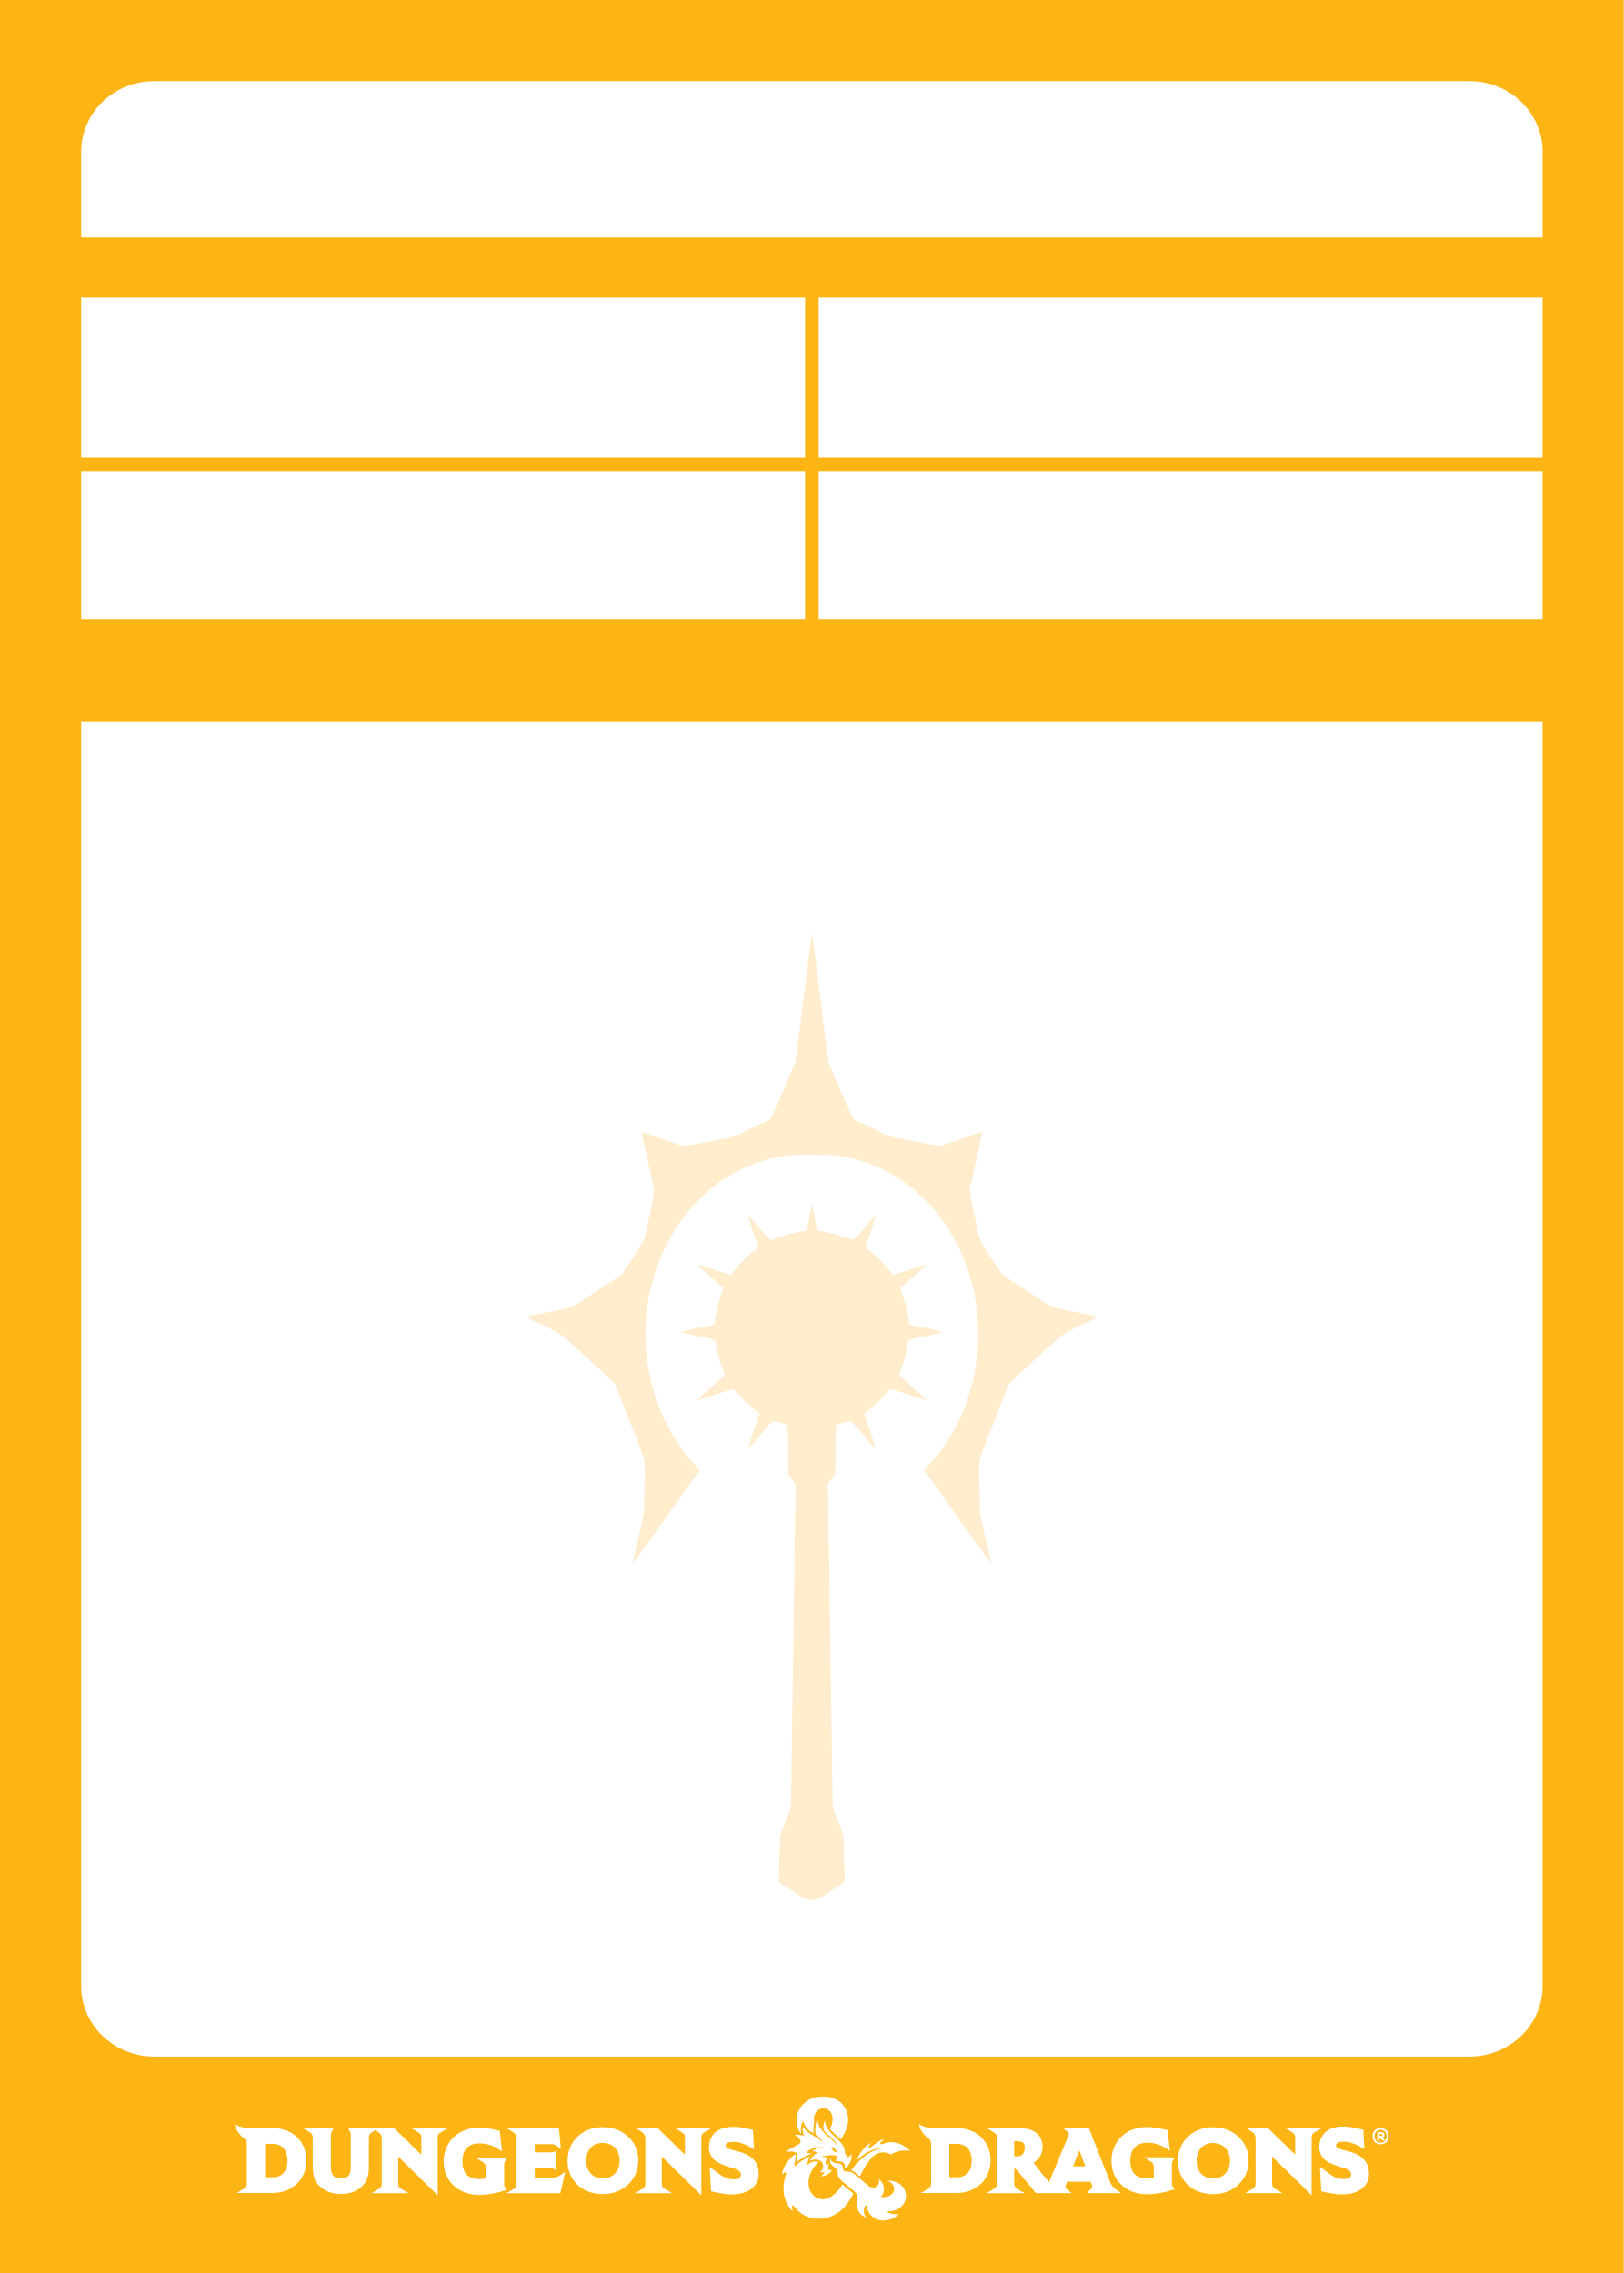
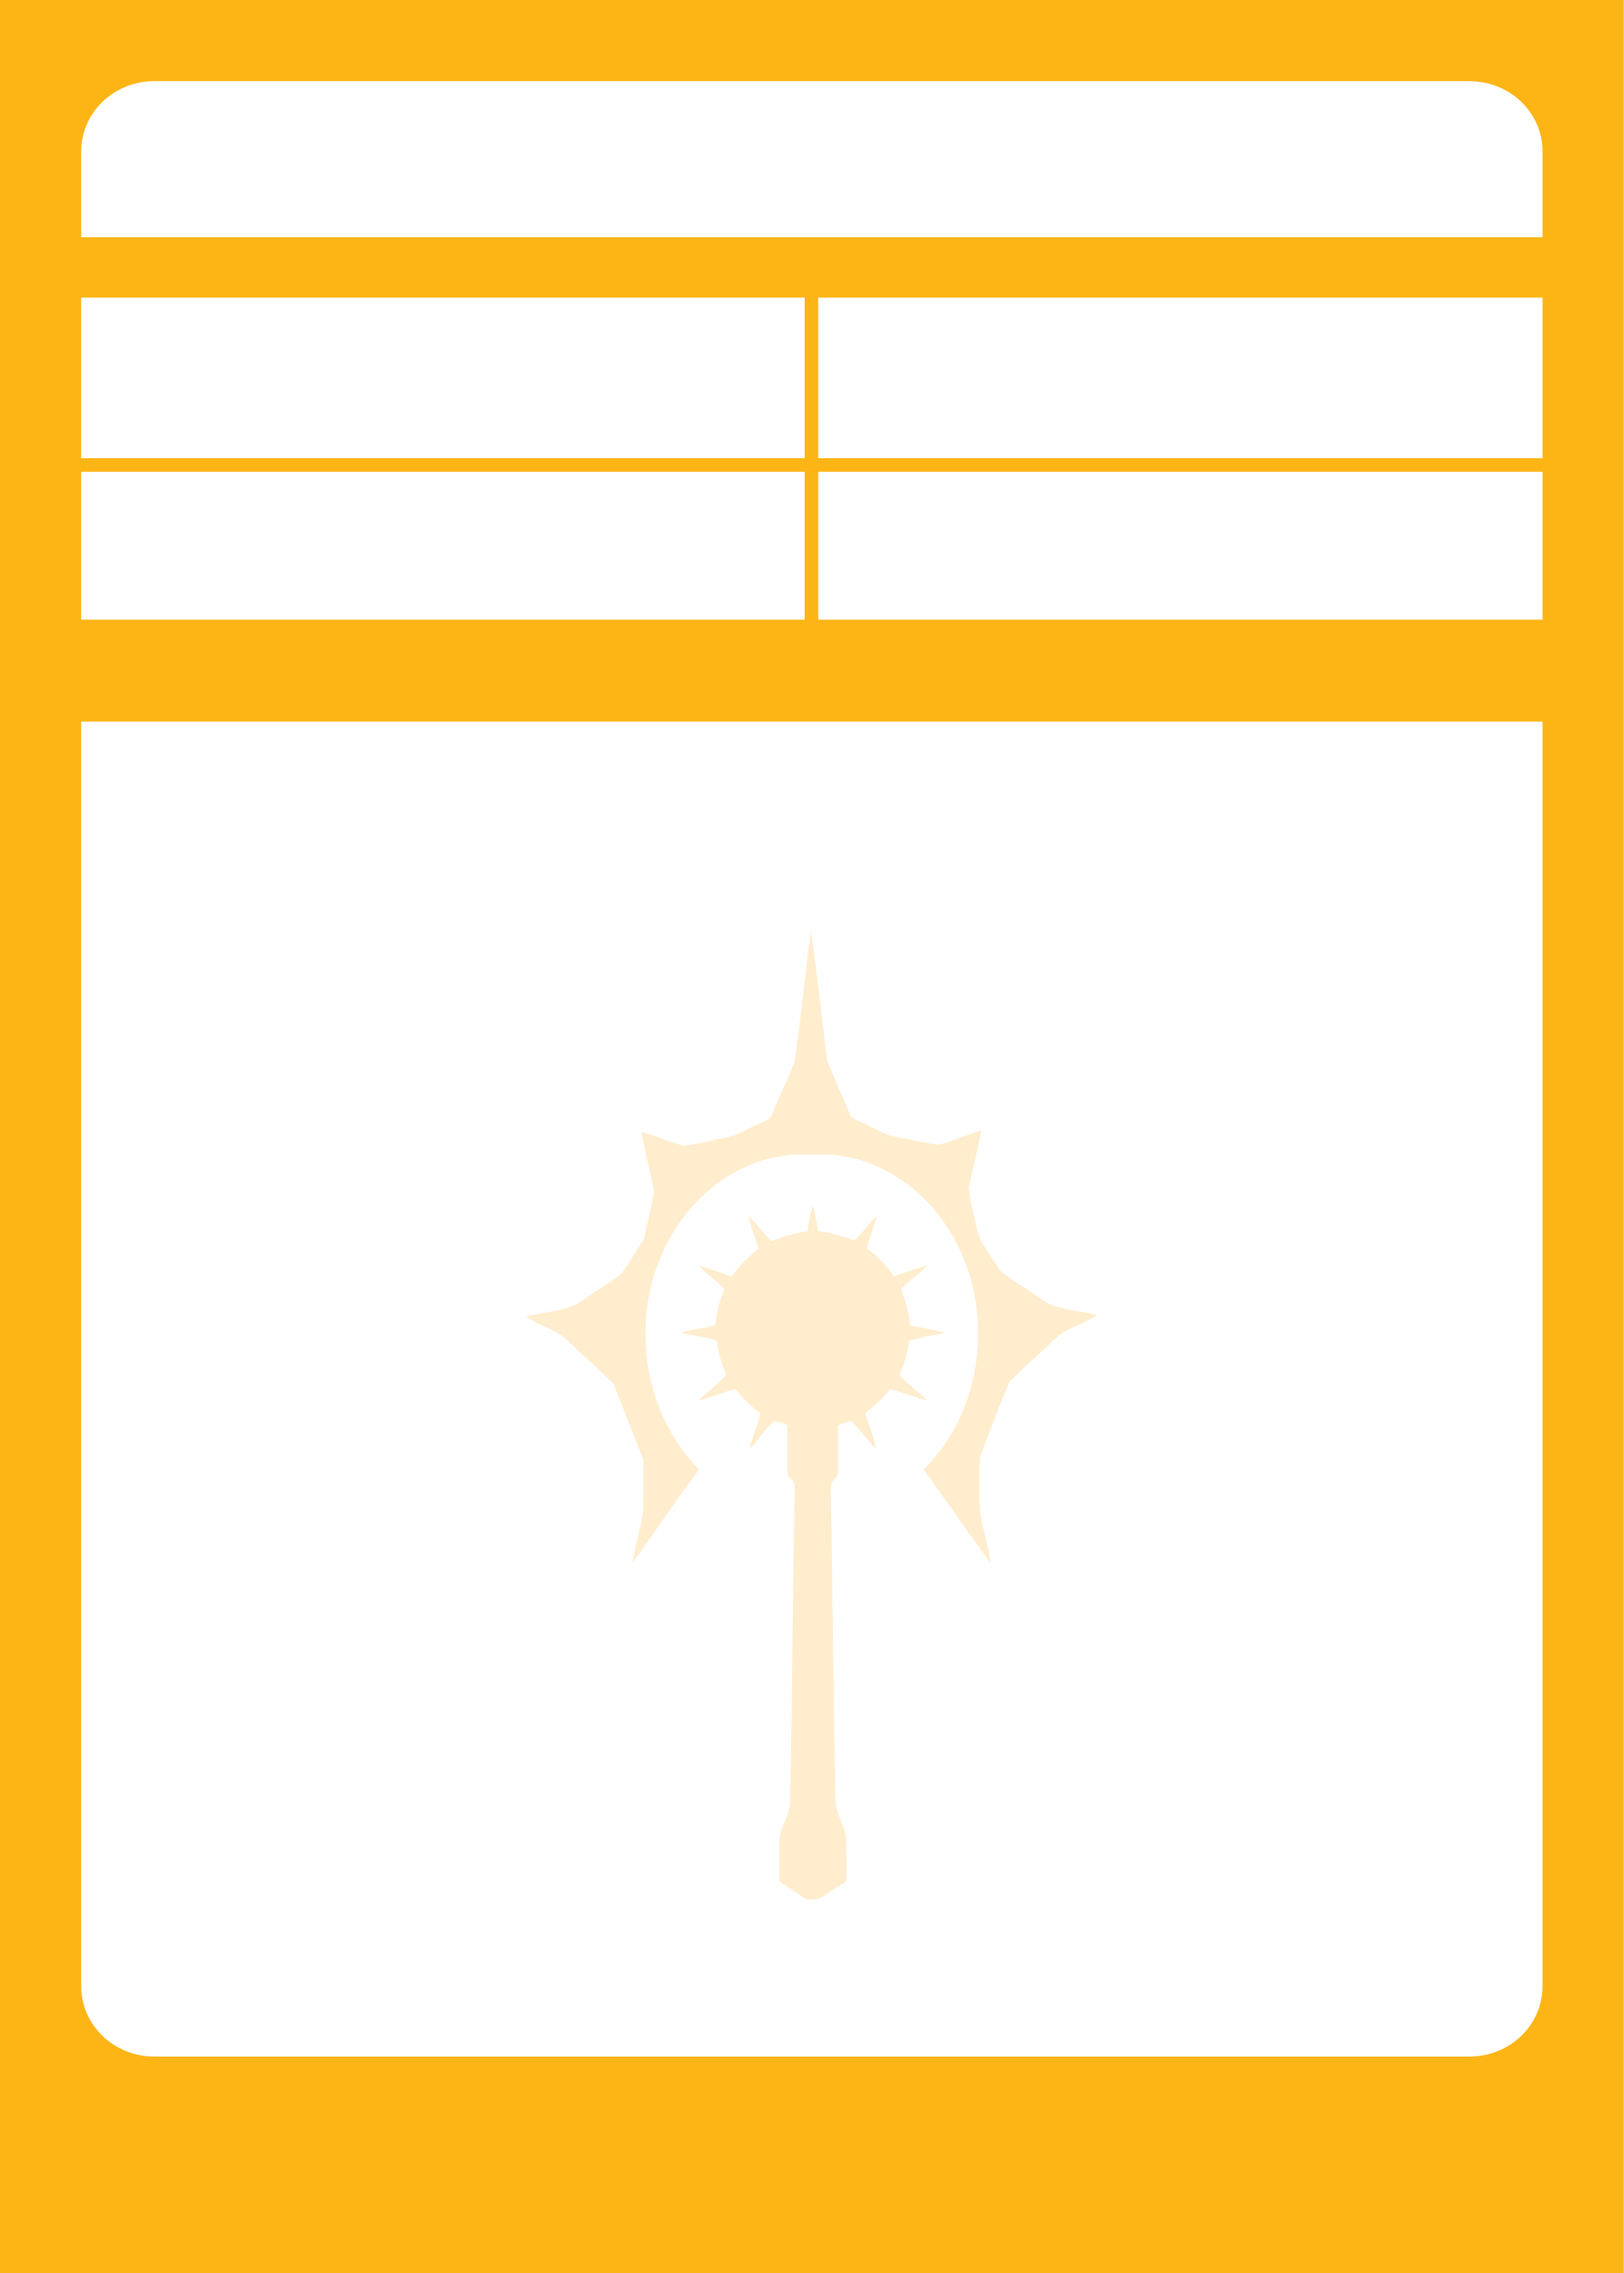
<svg xmlns="http://www.w3.org/2000/svg" id="Layer_1" version="1.1" viewBox="0 0 180 252">
  <defs>
    <style>
      .st0 {
        fill: none;
      }

      .st1 {
        fill: #fdb515;
      }

      .st2 {
        clip-path: url(#clippath-1);
      }

      .st3 {
        fill: #fff;
      }

      .st4 {
        fill: #ffedce;
      }

      .st5 {
        clip-path: url(#clippath);
      }
    </style>
    <clipPath id="clippath">
      <rect class="st0" width="180" height="252" />
    </clipPath>
    <clipPath id="clippath-1">
      <rect class="st0" width="180" height="252" />
    </clipPath>
  </defs>
  <rect class="st1" width="180" height="252" />
  <g class="st5">
    <g>
-       <path class="st3" d="M171,220.18c0,4.32-3.62,7.82-8.1,7.82H17.1c-4.48,0-8.1-3.5-8.1-7.82V16.82c0-4.32,3.62-7.82,8.1-7.82h145.8c4.47,0,8.1,3.5,8.1,7.82v203.36" />
-       <rect class="st1" x="8.82" y="26.33" width="162.43" height="6.67" />
-       <rect class="st1" x="8.72" y="50.75" width="162.62" height="1.5" />
-       <rect class="st1" x="89.25" y="31.67" width="1.5" height="38.33" />
-       <rect class="st1" x="8.6" y="68.67" width="162.84" height="11.33" />
-       <path class="st3" d="M88.32,235.37c-.11-1.17.45-1.82.71-2.08.56-.57,1.3-.91,2.41-.85,1.74.09,2.58,1.29,2.58,2.58,0,.66-.36,1.57-.84,2.16l-.09-.09c-.32-.31-.79-.68-1.1-1.11.59-.87.34-2.24-.72-2.24-.67,0-1.21.69-1,1.55-.11.38-.14.87-.07,1.24-.77-.4-1.02-.93-1.18-1.41-.21.41-.32.96-.17,1.47,0,0-.46-.4-.53-1.22M88.76,237.49c.07-.27-.46-.72-.66-.81.72-.03,1.08.11,1.08.11-.19-.28-.25-.7-.14-1.04.4.95,1.81,1.1,2.16,1.89-.05-.34-.37-.72-.74-.94-.2-.51-.05-1.47.19-1.73-.08,1.37,1.86,2.15,2.27,3.14-.24-.85-1.15-1.39-1.58-1.9-.14-.34-.03-.91.12-1.11-.04.92.94,1.63,1.47,2.14.62.6.8,1.14.72,1.57.14.04.32.17.29.39.2-.05.4-.27.45-.41.1.68-.3,1.4-.75,1.61,0,0,.12-.32-.08-.57-.2-.25-.77-.25-.96-.24,0,0,.24-.35.14-.53-.12-.22-1.24-.12-1.74.06.17-.02.57.03.71.09-.08.12-.28.61-.13.76.13.13.31-.1.31-.1,0,0-.17.54-.05.66s.39.04.39.04c-.17.42-.82.71-1.27.71.16-.05.43-.34.47-.51-.12.06-.43.09-.55.07.15-.06.44-.44.35-.86-.13-.62-1-.7-1.44-.4.14-.42.56-.81.89-.93-.19-.07-.42-.13-.66-.17.28-.23.97-.41,1.33-.39-.54-.14-1.53.03-1.99.57.14,0,.52.07.66.12-.62.11-1.47.69-1.72.97.07-.36.17-.66.08-.88-.12-.3-.49-.43-1.23-.28.5-.5,1.52-.81,1.58-1.08M92.15,237.97c.1.35.23.67.65.67,0,0-.15-.48-.65-.67M98.85,237.49c-.73,0-1.15.36-1.25.2-.13-.21.49-.51.49-.51-.86.04-1.49,1.05-1.76.93-.16-.08.23-.57.23-.57-.79.46-1.46,1.43-1.59,2.02.73-.89,2.14-1.53,3.06-1.39-1.62.08-3.01,1.51-3.67,2.44.12.04.25.1.37.19.15.12.38.31.61.5.14-.32.57-1.27,1.3-2.1.58-.67,1.59-.73,2.12-.32.34-.31,1.52-.6,2.14-.42-.38-.41-1.18-.96-2.07-.96M98.36,241.79c.32.05.76.39.76.87,0,.79-.98,1.03-1.52.9.58-.4.5-1.55-.19-1.96.23.64-.47,1.28-1.15.72-.38-.31-1.26-1.04-1.65-1.36-.39-.31-.85-.13-1.03-.27-.21-.16-.08-.6-.36-.76-.24-.14-.47-.06-.74-.15-.25-.08-.43-.28-.4-.54-.11.19-.11.51.08.73s.5.35.63.59c.17.31-.11.74.63,1.32.36.28.9.74,1.26,1.05.61.53.28,1.19.36,1.77.09.67.64,1.05,1,1.14-.31-.28-.43-1,0-1.43.02.57.43,1.45,1.36,1.7.99.26,2.04-.3,2.25-.69-.38.17-1.1,0-1.39-.29,1.16.17,2.18-.64,2.18-1.67s-.98-1.78-2.09-1.68M93.39,242.15c-.36.69-1.26,1.68-2.16,1.68-1.6,0-2.4-2.31-.49-4.15-.1-.04-.22-.06-.34-.06-.52,0-.91.45-.91.45.02-.47.17-.8.33-1.02-.54.19-1.52.87-1.76,1.21,0-.74.26-1.17.11-1.39l-.03-.03s-1.31.87-1.44,2.29c0,0,.17-.24.32-.3.1-.04.18,0,.09.3-.04.11-.89,2.44.79,4.05,0,0-.19-.47-.07-.61.05-.07.12-.08.22.05.07.1.15.19.23.28h0c.14.16.29.31.46.44.5.35,1.19.64,1.97.64,2.16,0,3.28-1.55,3.88-2.78l-.07-.07c-.32-.27-.79-.67-1.14-.95" />
-       <path class="st3" d="M66.8,235.83c-2.25,0-3.88,1.57-3.88,3.74s1.64,3.68,3.9,3.68,3.94-1.6,3.94-3.73-1.7-3.69-3.96-3.69M66.79,237.58c1.16,0,1.9.76,1.9,1.94s-.76,2-1.85,2-1.86-.77-1.86-1.95.69-1.99,1.8-1.99" />
-       <path class="st3" d="M32.11,236.37c-.52-.27-1.05-.41-1.77-.43h-1.45c-1.15,0-1.69-.02-2.09-.11-.34-.08-.65-.28-.66-.28l-.09-.06v.1s.09.81,1.02,1.49c.18.13.3.26.3.71v4.16c0,.44-.09.57-.29.69-.22.13-.68.4-.68.4l-.16.09h3.77c1.05,0,1.71-.18,2.43-.66.31-.2.56-.44.78-.71.48-.6.75-1.42.75-2.26,0-1.37-.7-2.54-1.86-3.15M30.2,241.39h-.81v-3.71h.81c1.06,0,1.67.68,1.67,1.86s-.61,1.85-1.67,1.85" />
-       <path class="st3" d="M41.98,235.93l-.15.09s-.39.24-.64.4c-.22.14-.3.24-.3.71v3.03c0,.67-.06,1.03-.22,1.43-.43,1.04-1.5,1.65-2.87,1.65-.99,0-1.77-.3-2.39-.9-.24-.24-.4-.47-.51-.71-.15-.34-.23-.87-.23-1.52v-2.98c0-.47-.08-.57-.3-.71-.24-.16-.63-.4-.64-.4l-.15-.09h3.03c.14,0,.29.09.3.09l.05.03-.03.05s-.11.14-.17.24c-.04.08-.07.12-.08.32v3.67c0,.8.38,1.2,1.12,1.2s1.07-.39,1.09-1.17v-.03h0v-3.68c0-.19-.03-.24-.08-.32-.06-.1-.17-.24-.17-.24l-.03-.05.05-.03s.16-.09.3-.09h3.03,0Z" />
-       <path class="st3" d="M84.11,241.06c-.04,1.35-1.19,2.22-2.95,2.22-.13,0-.27,0-.4,0-.4-.03-1.2-.17-1.44-.22-.24-.05-.32-.08-.33-.08h-.03l-.14-.05-.15-2.7.38.29.37.27.05.04c.59.47,1.12.73,1.58.77.11,0,.22.02.31.02.66,0,.75-.24.77-.45.06-.42-.35-.64-.7-.74l-.13-.04c-.56-.17-1.33-.41-1.84-.72-.58-.35-.92-1.02-.87-1.72.1-1.38,1.04-2.15,2.65-2.15.13,0,.27,0,.42,0,.44.03,1.17.19,1.31.22.24.05.32.08.33.08h.03l.14.06.12,2.13c-.76-.5-1.5-.78-2.12-.83h-.23c-.34,0-.59.06-.71.18-.06.06-.09.13-.09.23,0,.3.45.42,1.13.59h.03c.1.03.19.05.29.08,1.5.38,2.24,1.23,2.21,2.53" />
-       <path class="st3" d="M62.66,240.74l-.54,2.41h-5.98l.16-.09s.46-.27.68-.4c.22-.14.29-.22.29-.69v-4.81c0-.46-.08-.56-.3-.71-.24-.16-.63-.4-.63-.4l-.15-.09h5.77l.22,2.29-.42-.32c-.25-.18-.34-.21-.78-.21h-1.7v.9h1.69c.33,0,.38,0,.45-.05l.18-.09.06-.04v2.31l-.07-.11s-.1-.15-.24-.22c-.13-.06-.34-.06-.54-.05h-1.53v1.06h1.64c.64,0,.85-.06,1.12-.22.14-.08.62-.43.62-.43" />
-       <path class="st3" d="M49.7,235.93l-.19.1s-.45.23-.69.4c-.22.15-.3.25-.3.71v6.24l-4.38-4.29v2.87c0,.46.09.57.3.69.22.14.67.4.68.4l.17.1h-4.1l.16-.1s.45-.26.68-.4c.21-.13.29-.23.29-.69v-4.75c0-.47-.1-.62-.31-.78-.21-.15-.58-.39-.58-.4l-.14-.09h2.4l3.02,2.95v-1.75c0-.47-.08-.57-.3-.71-.24-.16-.63-.4-.64-.4l-.15-.09h4.08,0Z" />
-       <path class="st3" d="M78.92,235.93l-.19.1s-.45.23-.69.4c-.22.15-.3.25-.3.71v6.24l-4.38-4.29v2.87c0,.46.09.57.29.69.22.14.67.4.68.4l.17.1h-4.1l.17-.1s.45-.26.68-.4c.21-.13.29-.23.29-.69v-4.75c0-.47-.1-.62-.31-.78-.21-.15-.58-.39-.58-.4l-.14-.09h2.4l3.02,2.95v-1.75c0-.47-.08-.57-.3-.71-.24-.16-.63-.4-.63-.4l-.15-.09h4.09-.02Z" />
-       <path class="st3" d="M56.15,242.72s-.11-.14-.17-.24c-.06-.08-.09-.16-.09-.45v-1.95c0-.29.03-.35.08-.43.06-.1.17-.24.17-.24l.03-.05-.05-.03s-.14-.07-.29-.09h-3.07l.15.09s.45.28.65.4.3.27.3.7v1.06c-.23.07-.46.1-.74.1-1.24,0-1.86-.67-1.86-1.98s.69-1.98,1.88-1.98c.75,0,1.54.17,2.5.9v-.05l-.22-2.09v-.15l-.17-.04-.15-.03c-.64-.15-.89-.19-1.27-.24-.22-.03-.35-.04-.63-.04h-.12c-2.26,0-3.9,1.58-3.9,3.75s1.65,3.7,3.92,3.7c.4,0,1.16-.07,1.64-.17.09-.02.14-.03.21-.05h.05c.27-.07.55-.14.83-.23l.35-.11-.04-.06h.01Z" />
-       <path class="st3" d="M107.96,236.37c-.52-.27-1.05-.41-1.77-.43h-1.45c-1.15,0-1.69-.02-2.09-.11-.34-.08-.65-.28-.66-.28l-.09-.06v.1s.09.81,1.02,1.49c.18.13.3.26.3.71v4.16c0,.44-.09.57-.29.69-.22.13-.68.4-.68.4l-.16.09h3.77c1.05,0,1.71-.18,2.43-.66.3-.2.56-.44.77-.71.48-.6.75-1.42.75-2.26,0-1.37-.69-2.54-1.86-3.15M106.05,241.39h-.81v-3.71h.81c1.06,0,1.67.68,1.67,1.86s-.61,1.85-1.67,1.85" />
-       <path class="st3" d="M149.56,238.52c-.1-.02-.19-.05-.29-.07h-.03c-.69-.17-1.14-.3-1.14-.59,0-.1.03-.18.09-.23.12-.12.37-.19.71-.19h.23c.62.06,1.36.33,2.12.83l-.12-2.13-.14-.05h-.03s-.09-.04-.33-.09c-.14-.03-.88-.19-1.31-.22-.14,0-.28-.02-.42-.02-1.61,0-2.55.76-2.65,2.15-.05.69.29,1.37.86,1.72.51.31,1.28.55,1.84.72l.13.04c.35.11.76.33.7.74-.03.22-.11.45-.77.45-.1,0-.2,0-.32,0-.46-.04-.99-.3-1.57-.77l-.05-.04-.37-.27-.38-.28.15,2.7.14.05h.03s.08.04.33.09c.24.05,1.04.19,1.45.22.13,0,.27,0,.4,0,1.75,0,2.91-.87,2.94-2.22.03-1.3-.71-2.15-2.21-2.53" />
-       <path class="st3" d="M134.47,235.84c-2.25,0-3.89,1.57-3.89,3.74s1.64,3.68,3.9,3.68,3.94-1.6,3.94-3.73-1.7-3.69-3.96-3.69M134.51,241.53c-1.13,0-1.86-.77-1.86-1.95s.69-1.99,1.8-1.99,1.9.76,1.9,1.94-.76,2-1.85,2" />
-       <path class="st3" d="M123.23,242.25c-.07-.1-.09-.13-.15-.28h0l-2.38-6.04h-2.84l.51.46c.11.1.11.14.11.18v.1l-2.19,5.26c-.37-.41-.96-1.16-1.72-2.16.26-.15.49-.36.66-.61.23-.32.35-.73.35-1.16,0-.93-.55-1.66-1.43-1.91-.37-.11-.63-.13-1.29-.14h-3.43l.15.09s.43.27.64.4c.2.13.3.27.3.71v4.8c0,.46-.11.57-.3.7-.2.13-.84.5-.84.5h4.21s-.64-.33-.86-.49c-.21-.16-.3-.25-.3-.7v-1.54l.11.03c.14.07.29.23.48.49h0s1.81,2.2,1.81,2.2h3.96s-.39-.32-.55-.47c-.15-.14-.17-.21-.06-.47.03-.06.07-.18.12-.32h2.61c.05.15.1.27.12.32.09.22.03.35-.1.48-.14.15-.46.46-.46.46h3.77l-.61-.48c-.27-.21-.3-.26-.41-.41M112.67,239.06h-.24v-1.68h.24c.69,0,.93.25.93.62,0,.96-.48,1.07-.93,1.07M118.95,240.17l.71-1.77.65,1.77h-1.36Z" />
-       <path class="st3" d="M146.58,235.93h-4.09l.15.09s.4.24.64.4c.22.15.3.25.3.71v1.75l-3.02-2.95h-2.4l.14.09s.37.24.58.4c.21.15.31.31.31.78v4.75c0,.46-.09.56-.3.69-.23.14-.68.4-.68.4l-.16.1h4.1l-.16-.1s-.46-.26-.68-.4c-.2-.13-.29-.23-.29-.69v-2.87l4.38,4.29v-6.24c0-.46.08-.56.3-.71.24-.16.69-.4.69-.4l.19-.1h0Z" />
-       <path class="st3" d="M130.17,242.66s-.11-.14-.17-.24c-.05-.09-.09-.16-.09-.46v-1.94c0-.29.03-.35.08-.44.06-.1.17-.24.17-.24l.04-.05-.05-.03s-.14-.07-.29-.09h-3.07l.16.09s.45.28.65.4c.2.12.3.27.3.69v1.06c-.23.07-.46.11-.74.11-1.24,0-1.86-.67-1.86-1.98s.69-1.98,1.88-1.98c.75,0,1.54.17,2.5.9v-.05l-.23-2.09-.02-.15-.15-.04-.14-.03c-.64-.15-.89-.19-1.28-.24-.22-.03-.35-.04-.63-.04h-.12c-2.26,0-3.9,1.58-3.9,3.75s1.65,3.7,3.92,3.7c.4,0,1.16-.07,1.64-.17.09-.02.14-.03.21-.05h.05c.27-.07.55-.14.83-.23l.35-.11-.04-.06h0Z" />
-       <path class="st3" d="M153.94,236.83c0,.49-.32.9-.89.9s-.89-.41-.89-.9.32-.9.89-.9.89.41.89.9M153.05,237.55c.43,0,.68-.32.68-.71s-.24-.72-.68-.72-.67.32-.68.72c0,.4.25.71.68.71M153.27,236.96c.33-.08.26-.58-.14-.58h-.44v.92h.24v-.29h.09l.22.29h.26v-.05l-.23-.28h0ZM153.13,236.59c.14,0,.14.21,0,.21h-.2v-.21h.2Z" />
+       <path class="st3" d="M171,220.2c0,4.3-3.6,7.8-8.1,7.8H17.1c-4.5,0-8.1-3.5-8.1-7.8V16.8c0-4.3,3.6-7.8,8.1-7.8h145.8c4.5,0,8.1,3.5,8.1,7.8v203.4" />
+       <rect class="st1" x="8.8" y="26.3" width="162.4" height="6.7" />
+       <rect class="st1" x="8.7" y="50.8" width="162.6" height="1.5" />
+       <rect class="st1" x="89.2" y="31.7" width="1.5" height="38.3" />
+       <rect class="st1" x="8.6" y="68.7" width="162.8" height="11.3" />
    </g>
  </g>
  <g class="st2">
    <g>
-       <path class="st4" d="M109.85,173.32c-2.54-3.4-4.93-6.9-7.41-10.35,7.08-7.04,7.96-19.15,2.29-27.31-2.56-3.76-6.56-6.61-11.07-7.39-1.03-.21-2.08-.24-3.13-.24h-1.71c-3.6.04-7.13,1.42-9.91,3.69-3.47,2.8-5.81,6.88-6.79,11.21-1.64,7.02.31,14.9,5.45,20.04-2.47,3.45-4.87,6.95-7.41,10.35.35-1.92.93-3.8,1.23-5.73.02-1.92.13-3.86.04-5.79-1.07-2.81-2.16-5.63-3.31-8.42-1.56-1.59-3.29-3.02-4.91-4.55-1.3-1.41-3.28-1.78-4.82-2.84,2.16-.67,4.67-.51,6.49-2.02,1.35-.94,2.79-1.76,4.11-2.75.86-1.27,1.72-2.57,2.47-3.91.38-1.74.78-3.49,1.06-5.25-.38-2.2-.97-4.36-1.41-6.56,1.56.45,3.05,1.1,4.61,1.54,1.44-.12,2.85-.53,4.28-.75,1.57-.17,2.9-1.1,4.33-1.69.48-.25,1.13-.37,1.31-.96.82-1.96,1.75-3.88,2.53-5.86.68-4.74,1.12-9.52,1.84-14.26.72,4.74,1.16,9.52,1.84,14.26.77,1.98,1.71,3.89,2.53,5.86.21.64.95.74,1.47,1.03,1.13.47,2.19,1.15,3.38,1.46,1.66.28,3.31.67,4.97.9,1.6-.39,3.11-1.11,4.71-1.55-.44,2.15-.99,4.29-1.4,6.44.11,1.35.53,2.66.75,4,.19,2,1.73,3.46,2.66,5.16,1.29,1.1,2.84,1.89,4.22,2.88,1.82,1.52,4.33,1.35,6.49,2.02-1.54,1.06-3.52,1.43-4.82,2.84-1.62,1.54-3.35,2.97-4.91,4.56-1.15,2.78-2.24,5.6-3.3,8.42-.1,1.92.02,3.86.03,5.79.31,1.93.88,3.81,1.23,5.73" />
-       <path class="st4" d="M90,210.65c-.49,0-.98-.15-1.35-.47-.75-.52-1.54-.98-2.3-1.51-.01-1.45.08-2.9.1-4.35-.08-1.69,1.33-3.05,1.24-4.74.16-11.61.35-23.22.5-34.83.03-.61-.78-.82-.8-1.41-.07-1.77.01-3.55-.09-5.33-.5-.17-1-.42-1.54-.42h-.09c-1.05.85-1.7,2.1-2.71,2.99.26-1.33.86-2.57,1.22-3.88-1.06-.78-2.02-1.67-2.83-2.7-1.4.35-2.74.89-4.13,1.27.98-1.04,2.19-1.84,3.13-2.94-.54-1.19-.91-2.46-1.07-3.76-1.27-.32-2.57-.56-3.86-.82,1.16-.54,2.55-.54,3.79-.9.14-1.38.49-2.71.97-4-.91-.94-2-1.68-2.86-2.65,1.25.3,2.47.77,3.69,1.17.86-1.16,1.87-2.2,3.04-3.06-.36-1.2-.86-2.35-1.12-3.57.9.85,1.56,1.93,2.5,2.76,1.28-.52,2.6-.89,3.97-1.06.24-.96.35-1.95.6-2.91.26.96.36,1.95.6,2.91,1.37.14,2.68.58,3.97,1.03.96-.78,1.59-1.9,2.5-2.73-.26,1.22-.76,2.38-1.12,3.57,1.17.86,2.17,1.9,3.04,3.06,1.23-.4,2.44-.86,3.69-1.17-.87.97-1.96,1.71-2.87,2.65.48,1.29.84,2.62.97,4,1.24.36,2.63.36,3.79.9-1.29.25-2.59.49-3.86.81-.16,1.3-.52,2.57-1.06,3.76.93,1.1,2.15,1.89,3.12,2.94-1.39-.38-2.74-.92-4.13-1.27-.81,1.03-1.77,1.93-2.83,2.7.36,1.31.96,2.55,1.21,3.88-1.01-.9-1.67-2.14-2.71-2.99h-.09c-.54,0-1.04.26-1.54.42-.1,1.77-.02,3.55-.09,5.33-.03.63-.92.85-.8,1.53.17,11.57.35,23.14.51,34.71-.08,1.69,1.32,3.05,1.24,4.74.01,1.45.11,2.9.1,4.35-.75.52-1.55.98-2.3,1.51-.37.31-.86.47-1.35.47" />
+       <path class="st4" d="M109.8,173.3c-2.5-3.4-4.9-6.9-7.4-10.4,7.1-7,8-19.1,2.3-27.3-2.6-3.8-6.6-6.6-11.1-7.4-1-.2-2.1-.2-3.1-.2h-1.7c-3.6,0-7.1,1.4-9.9,3.7-3.5,2.8-5.8,6.9-6.8,11.2-1.6,7,.3,14.9,5.4,20-2.5,3.4-4.9,6.9-7.4,10.4.3-1.9.9-3.8,1.2-5.7,0-1.9.1-3.9,0-5.8-1.1-2.8-2.2-5.6-3.3-8.4-1.6-1.6-3.3-3-4.9-4.6-1.3-1.4-3.3-1.8-4.8-2.8,2.2-.7,4.7-.5,6.5-2,1.3-.9,2.8-1.8,4.1-2.8.9-1.3,1.7-2.6,2.5-3.9.4-1.7.8-3.5,1.1-5.2-.4-2.2-1-4.4-1.4-6.6,1.6.4,3.1,1.1,4.6,1.5,1.4-.1,2.8-.5,4.3-.8,1.6-.2,2.9-1.1,4.3-1.7.5-.2,1.1-.4,1.3-1,.8-2,1.8-3.9,2.5-5.9.7-4.7,1.1-9.5,1.8-14.3.7,4.7,1.2,9.5,1.8,14.3.8,2,1.7,3.9,2.5,5.9.2.6.9.7,1.5,1,1.1.5,2.2,1.2,3.4,1.5,1.7.3,3.3.7,5,.9,1.6-.4,3.1-1.1,4.7-1.6-.4,2.2-1,4.3-1.4,6.4.1,1.4.5,2.7.8,4,.2,2,1.7,3.5,2.7,5.2,1.3,1.1,2.8,1.9,4.2,2.9,1.8,1.5,4.3,1.4,6.5,2-1.5,1.1-3.5,1.4-4.8,2.8-1.6,1.5-3.3,3-4.9,4.6-1.2,2.8-2.2,5.6-3.3,8.4,0,1.9,0,3.9,0,5.8.3,1.9.9,3.8,1.2,5.7" />
+       <path class="st4" d="M90,210.6c-.5,0-1-.1-1.3-.5-.8-.5-1.5-1-2.3-1.5,0-1.4,0-2.9,0-4.4,0-1.7,1.3-3.1,1.2-4.7.2-11.6.3-23.2.5-34.8,0-.6-.8-.8-.8-1.4,0-1.8,0-3.6,0-5.3-.5-.2-1-.4-1.5-.4h0c-1.1.9-1.7,2.1-2.7,3,.3-1.3.9-2.6,1.2-3.9-1.1-.8-2-1.7-2.8-2.7-1.4.4-2.7.9-4.1,1.3,1-1,2.2-1.8,3.1-2.9-.5-1.2-.9-2.5-1.1-3.8-1.3-.3-2.6-.6-3.9-.8,1.2-.5,2.6-.5,3.8-.9.1-1.4.5-2.7,1-4-.9-.9-2-1.7-2.9-2.6,1.2.3,2.5.8,3.7,1.2.9-1.2,1.9-2.2,3-3.1-.4-1.2-.9-2.4-1.1-3.6.9.9,1.6,1.9,2.5,2.8,1.3-.5,2.6-.9,4-1.1.2-1,.3-1.9.6-2.9.3,1,.4,1.9.6,2.9,1.4.1,2.7.6,4,1,1-.8,1.6-1.9,2.5-2.7-.3,1.2-.8,2.4-1.1,3.6,1.2.9,2.2,1.9,3,3.1,1.2-.4,2.4-.9,3.7-1.2-.9,1-2,1.7-2.9,2.6.5,1.3.8,2.6,1,4,1.2.4,2.6.4,3.8.9-1.3.2-2.6.5-3.9.8-.2,1.3-.5,2.6-1.1,3.8.9,1.1,2.2,1.9,3.1,2.9-1.4-.4-2.7-.9-4.1-1.3-.8,1-1.8,1.9-2.8,2.7.4,1.3,1,2.6,1.2,3.9-1-.9-1.7-2.1-2.7-3h0c-.5,0-1,.3-1.5.4,0,1.8,0,3.6,0,5.3,0,.6-.9.9-.8,1.5.2,11.6.3,23.1.5,34.7,0,1.7,1.3,3.1,1.2,4.7,0,1.4.1,2.9,0,4.4-.8.5-1.6,1-2.3,1.5-.4.3-.9.5-1.3.5" />
    </g>
  </g>
</svg>
